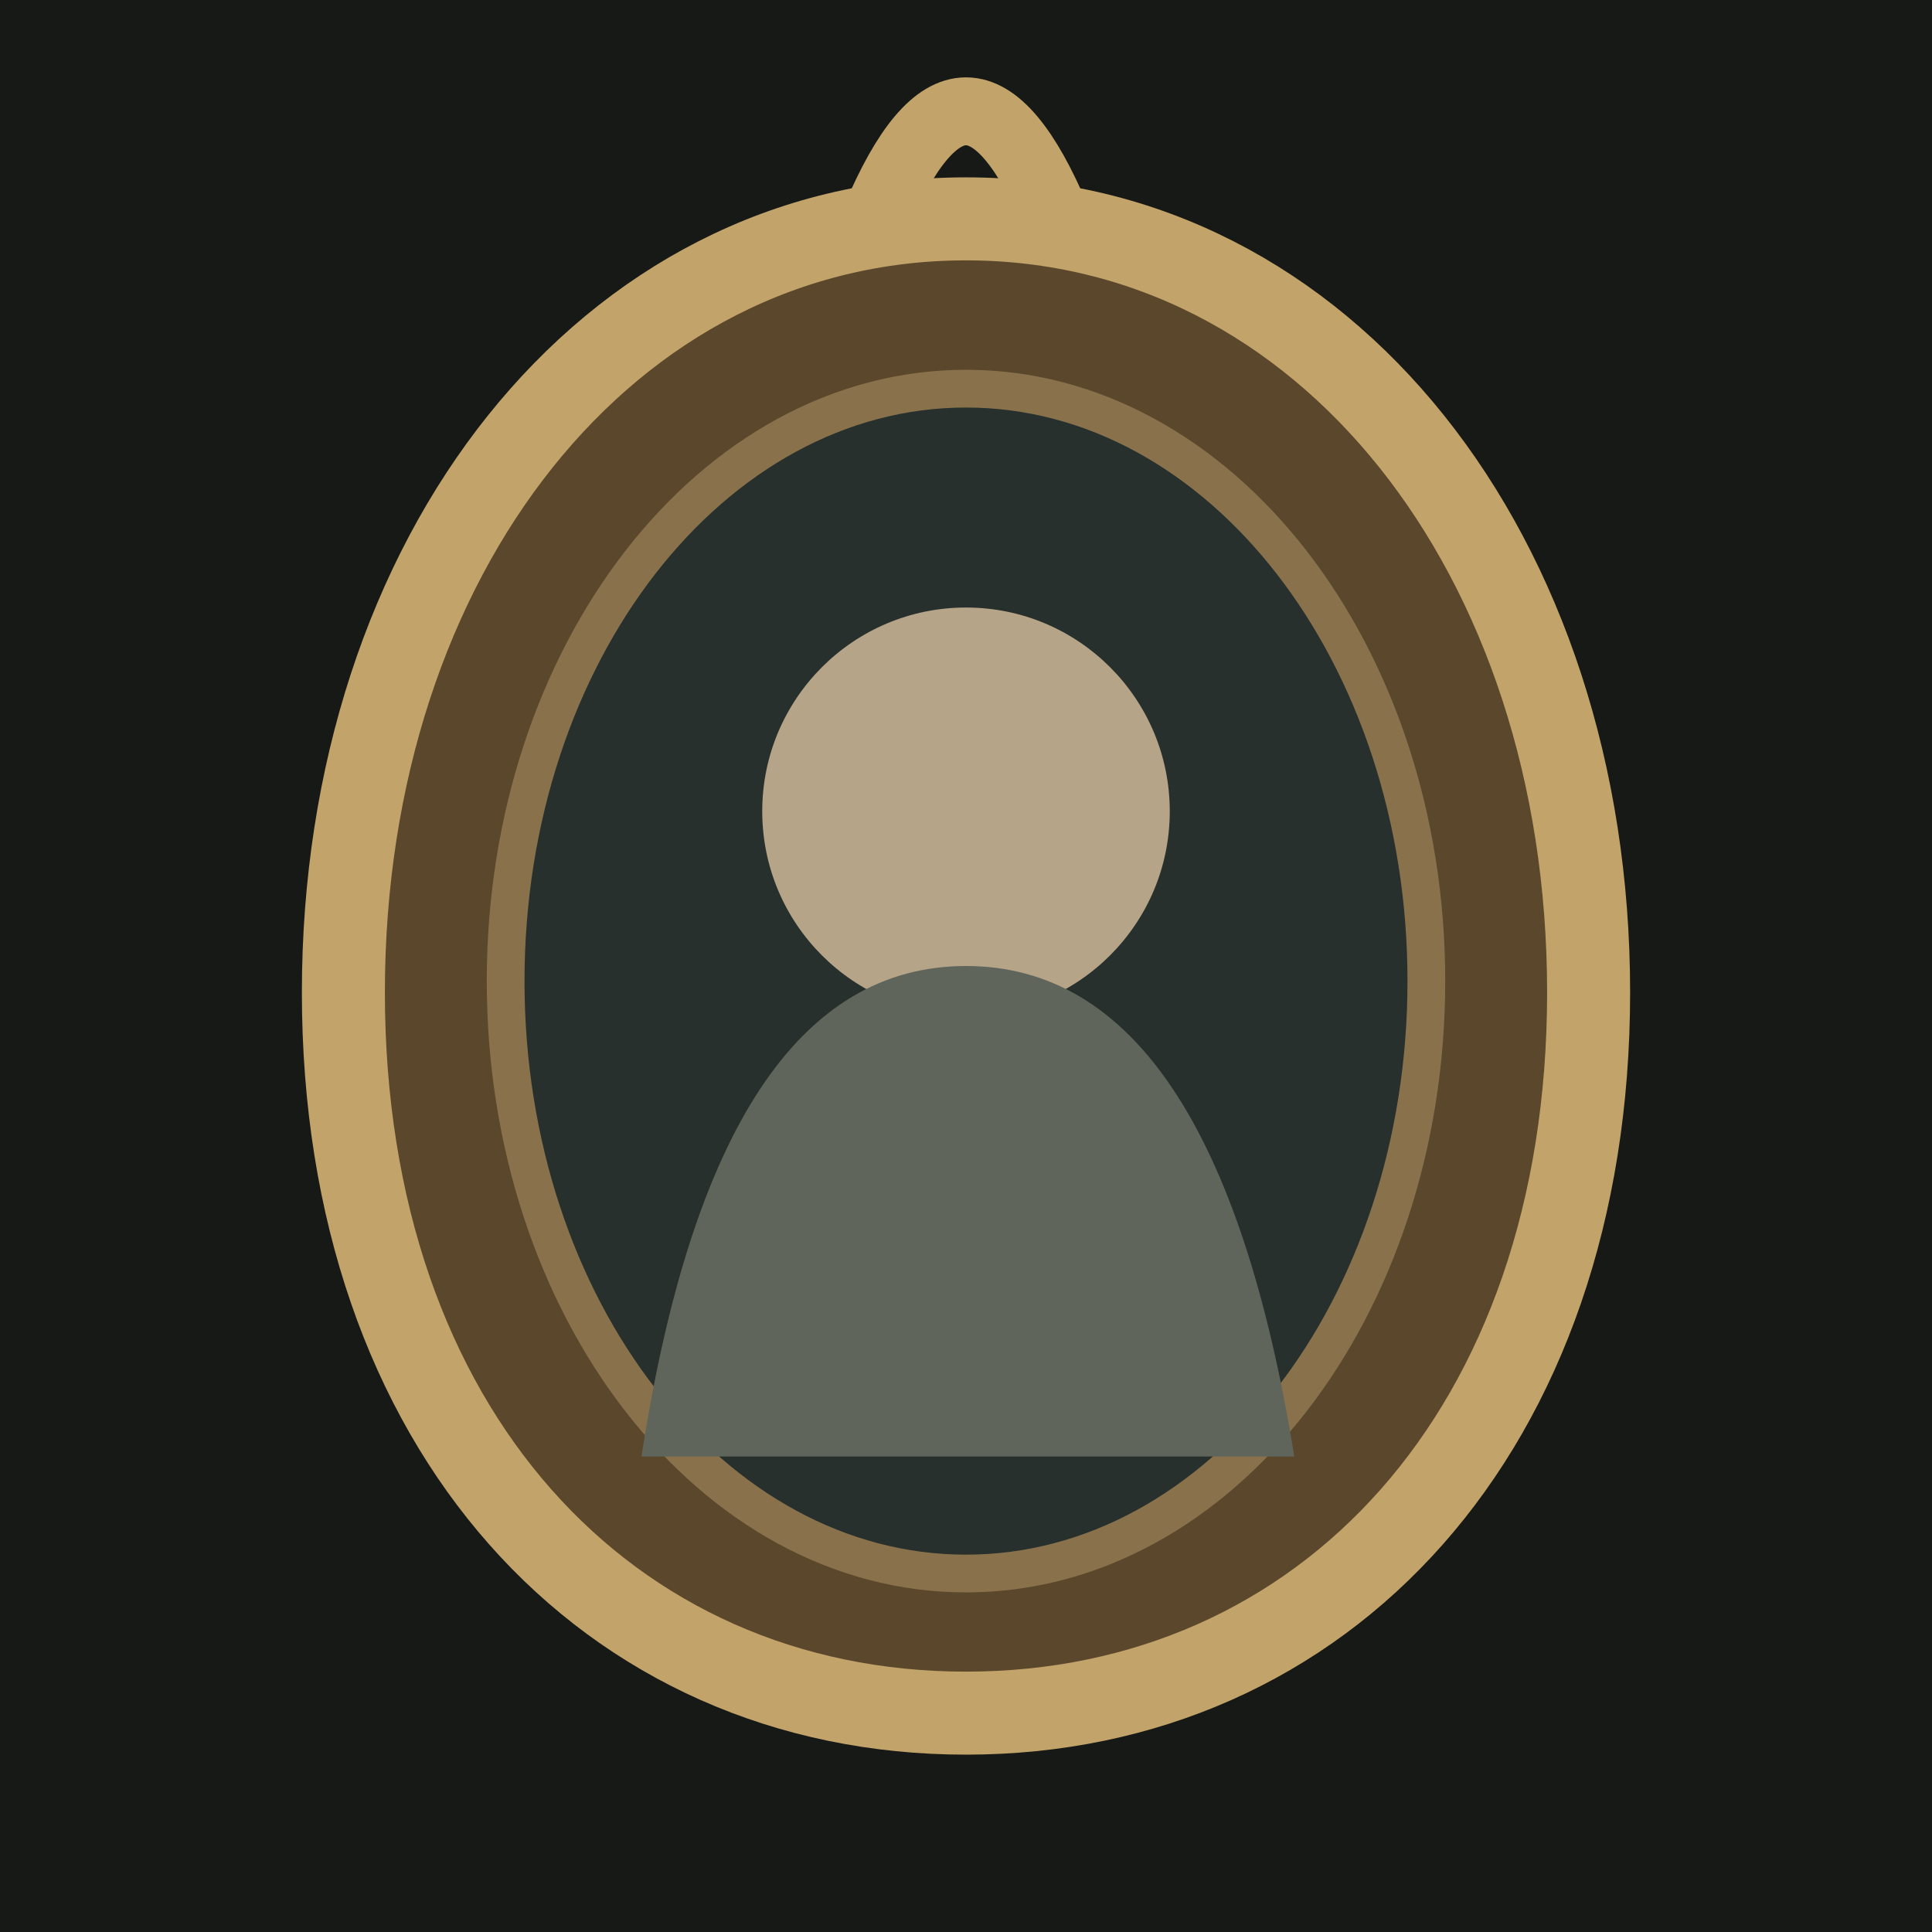
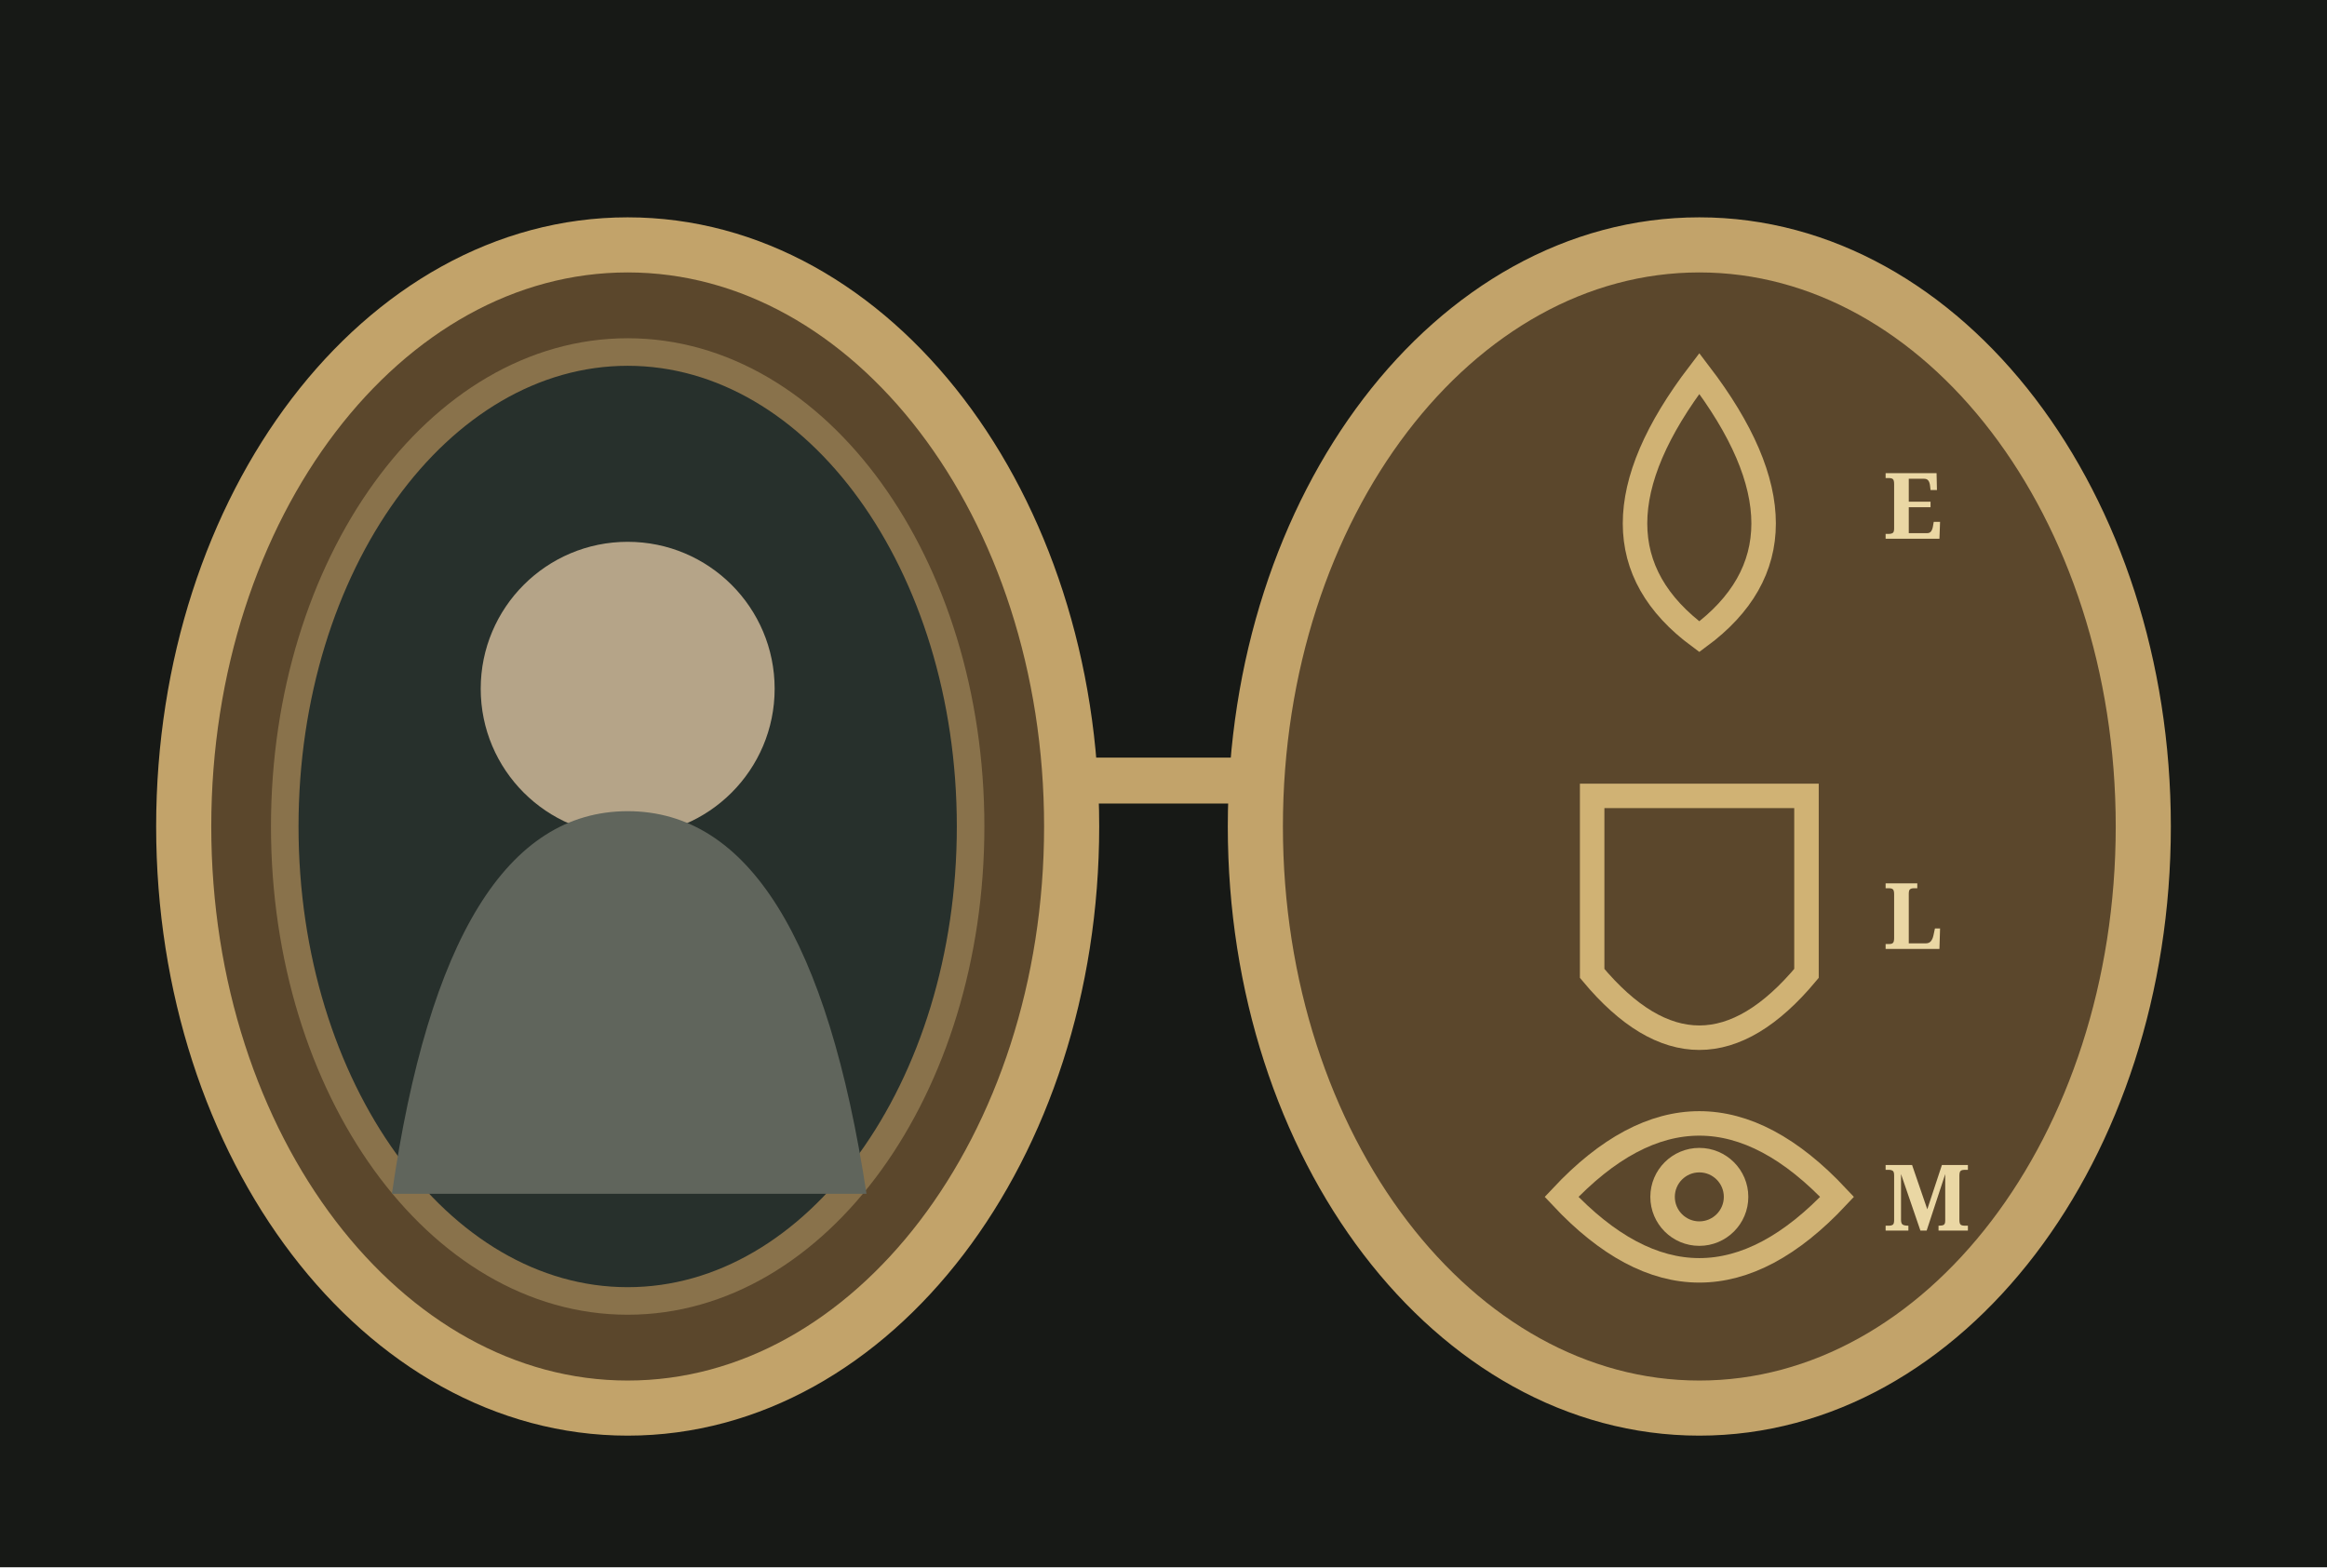
- <svg xmlns="http://www.w3.org/2000/svg" viewBox="0 0 512 512" role="img" aria-labelledby="title">
-   <rect width="512" height="512" fill="#171916" />
-   <path d="M256 58c-95 0-165 89-165 205s70 191 165 191 165-75 165-191S351 58 256 58z" fill="#5b472c" stroke="#c2a36a" stroke-width="22" />
-   <ellipse cx="256" cy="260" rx="122" ry="157" fill="#27302c" stroke="#89724b" stroke-width="10" />
-   <circle cx="256" cy="215" r="54" fill="#b5a488" />
-   <path d="M170 386q20-130 86-130t87 130" fill="#60655c" />
-   <path d="M232 58q24-57 48 0" fill="none" stroke="#c2a36a" stroke-width="18" />
+ <svg xmlns="http://www.w3.org/2000/svg" viewBox="0 0 760 512" role="img" aria-labelledby="title desc">
+   <rect width="760" height="512" fill="#171916" />
+   <g stroke="#c2a36a" stroke-width="18">
+     <ellipse cx="205" cy="270" rx="145" ry="190" fill="#5b472c" />
+     <ellipse cx="555" cy="270" rx="145" ry="190" fill="#5b472c" />
+   </g>
+   <ellipse cx="205" cy="270" rx="112" ry="155" fill="#27302c" stroke="#89724b" stroke-width="9" />
+   <circle cx="205" cy="225" r="48" fill="#b5a488" />
+   <path d="M128 390q18-125 77-125t78 125" fill="#60655c" />
+   <g fill="none" stroke="#d0b274" stroke-width="8">
+     <path d="M555 122q-42 55 0 86q42-31 0-86z" />
+     <path d="M520 260h70v58q-35 42-70 0z" />
+     <path d="M510 391q45-48 90 0q-45 48-90 0z" />
+     <circle cx="555" cy="391" r="12" />
+   </g>
+   <g fill="#ead7a4" font-family="Georgia,serif" font-size="30" font-weight="bold">
+     <text x="615" y="176">E</text>
+     <text x="615" y="310">L</text>
+     <text x="615" y="402">M</text>
+   </g>
+   <path d="M350 255h60" stroke="#c2a36a" stroke-width="15" />
</svg>
